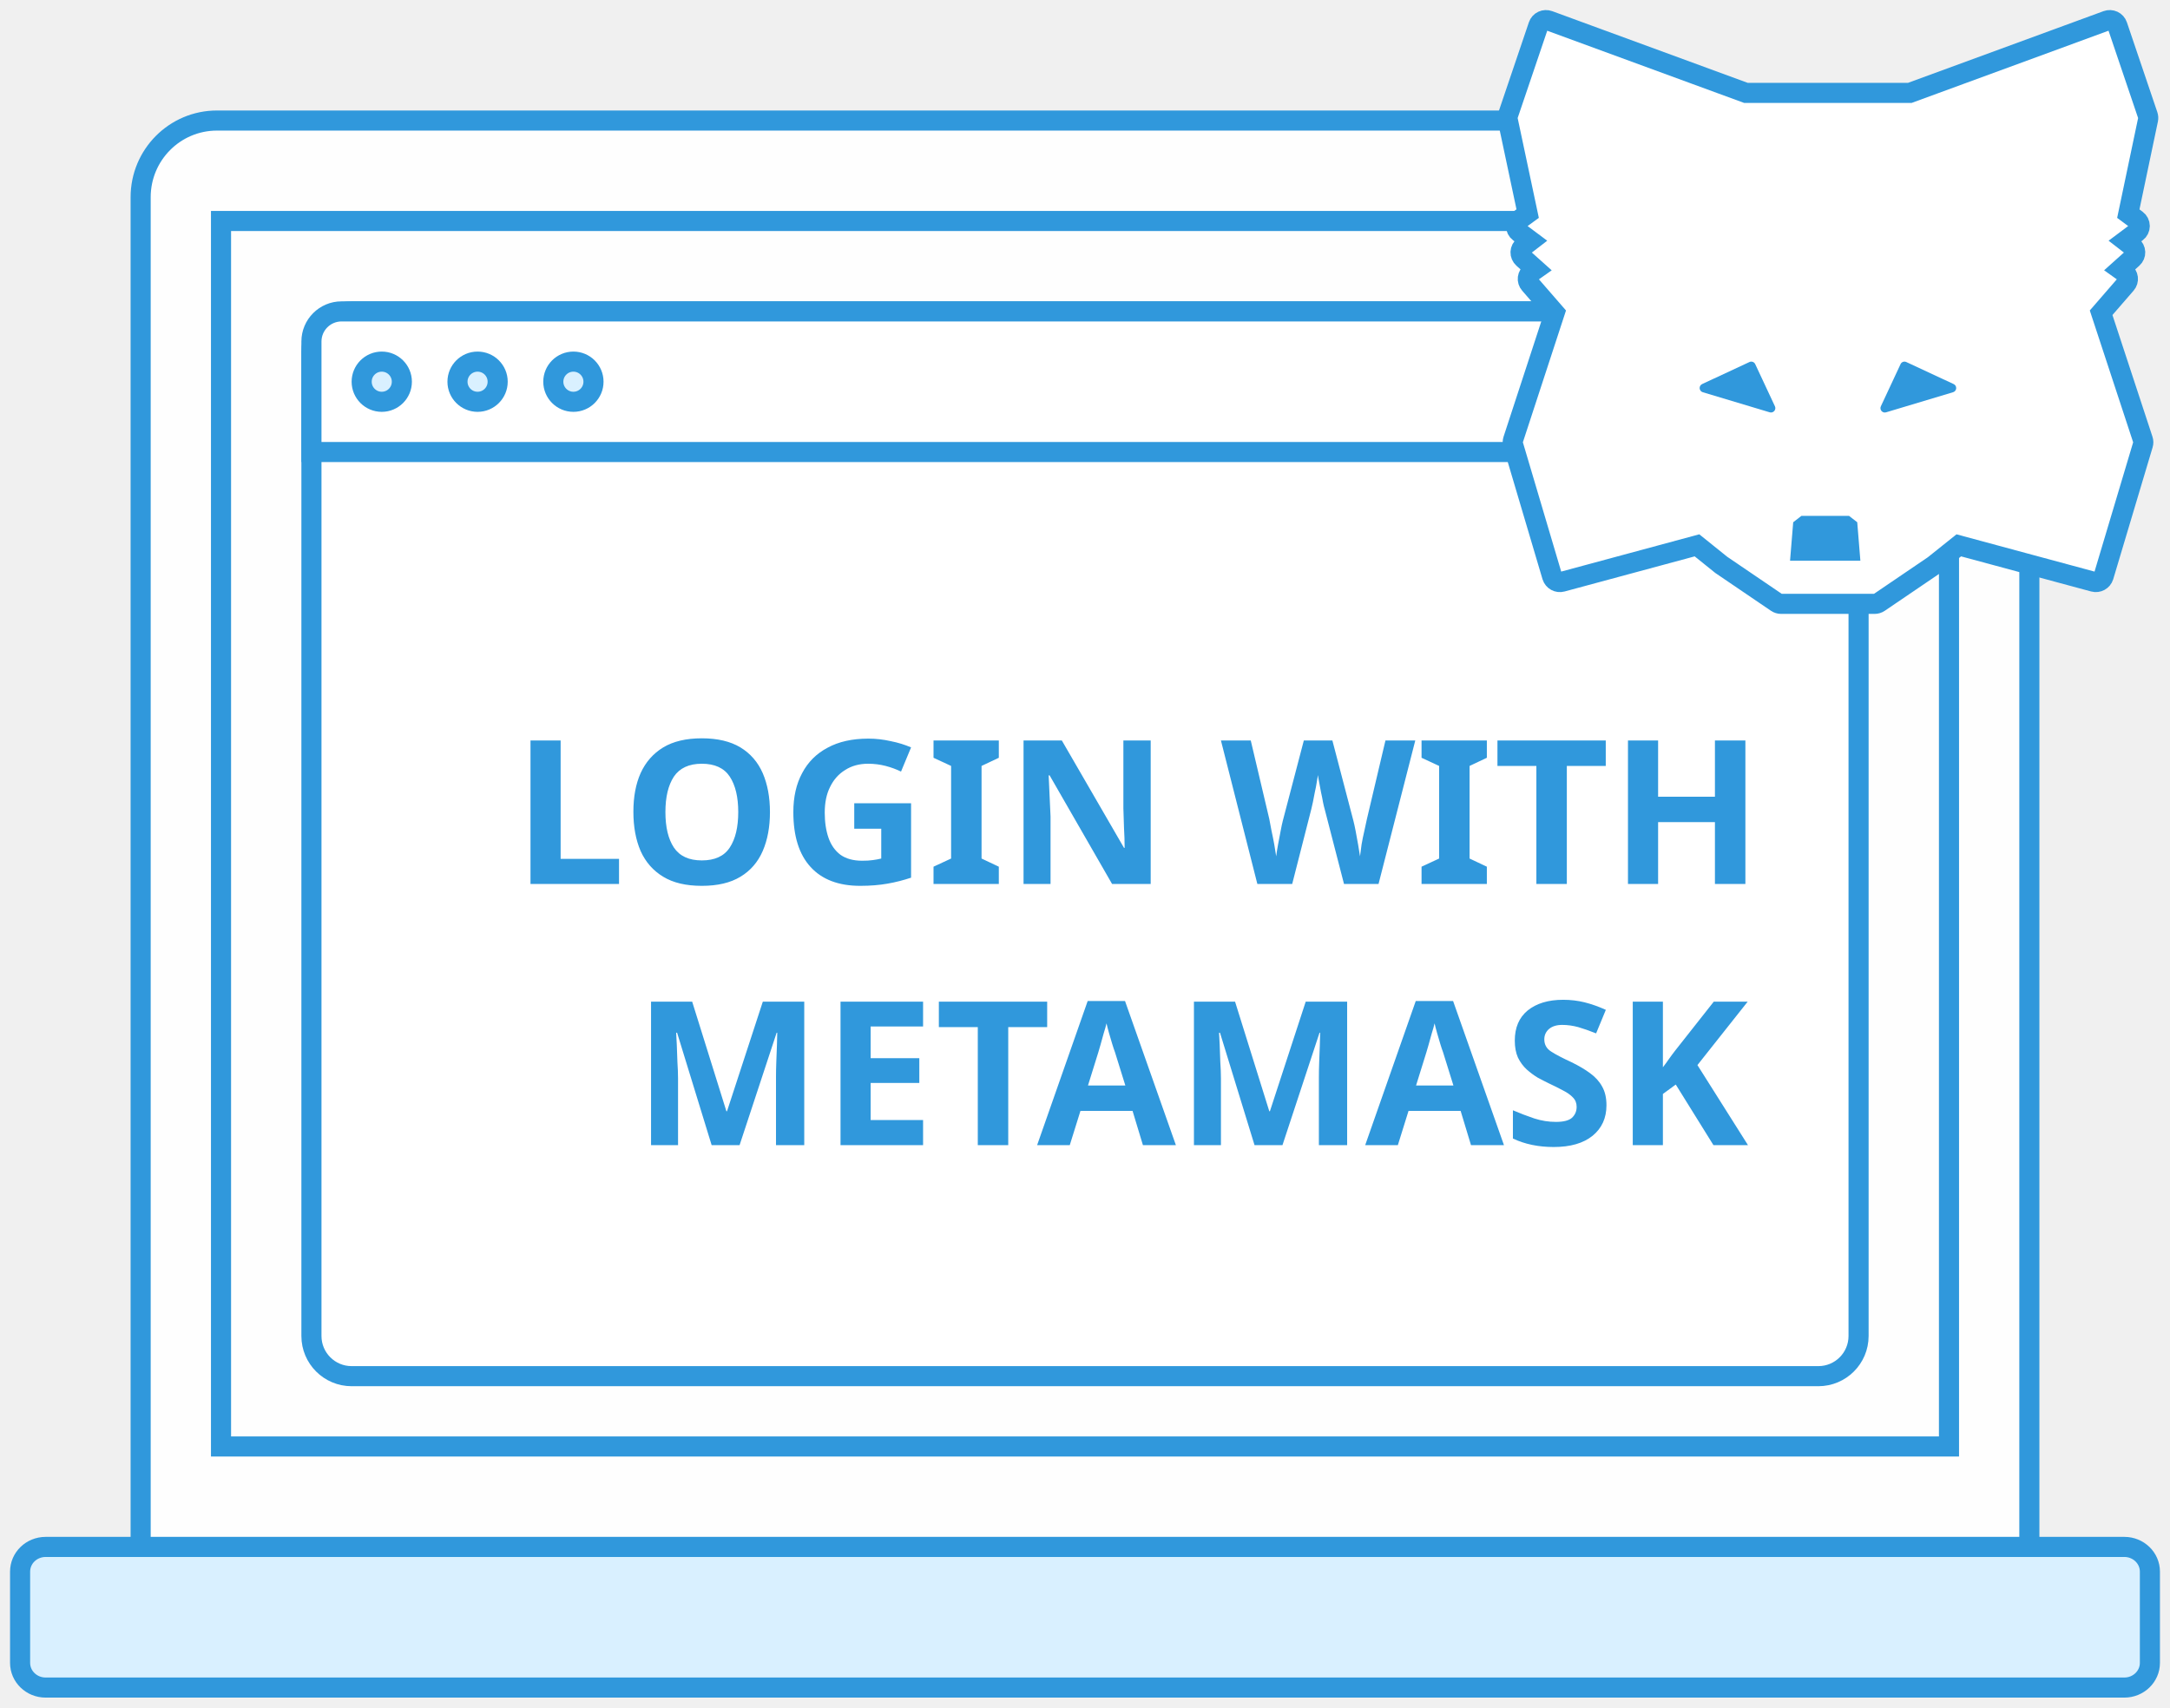
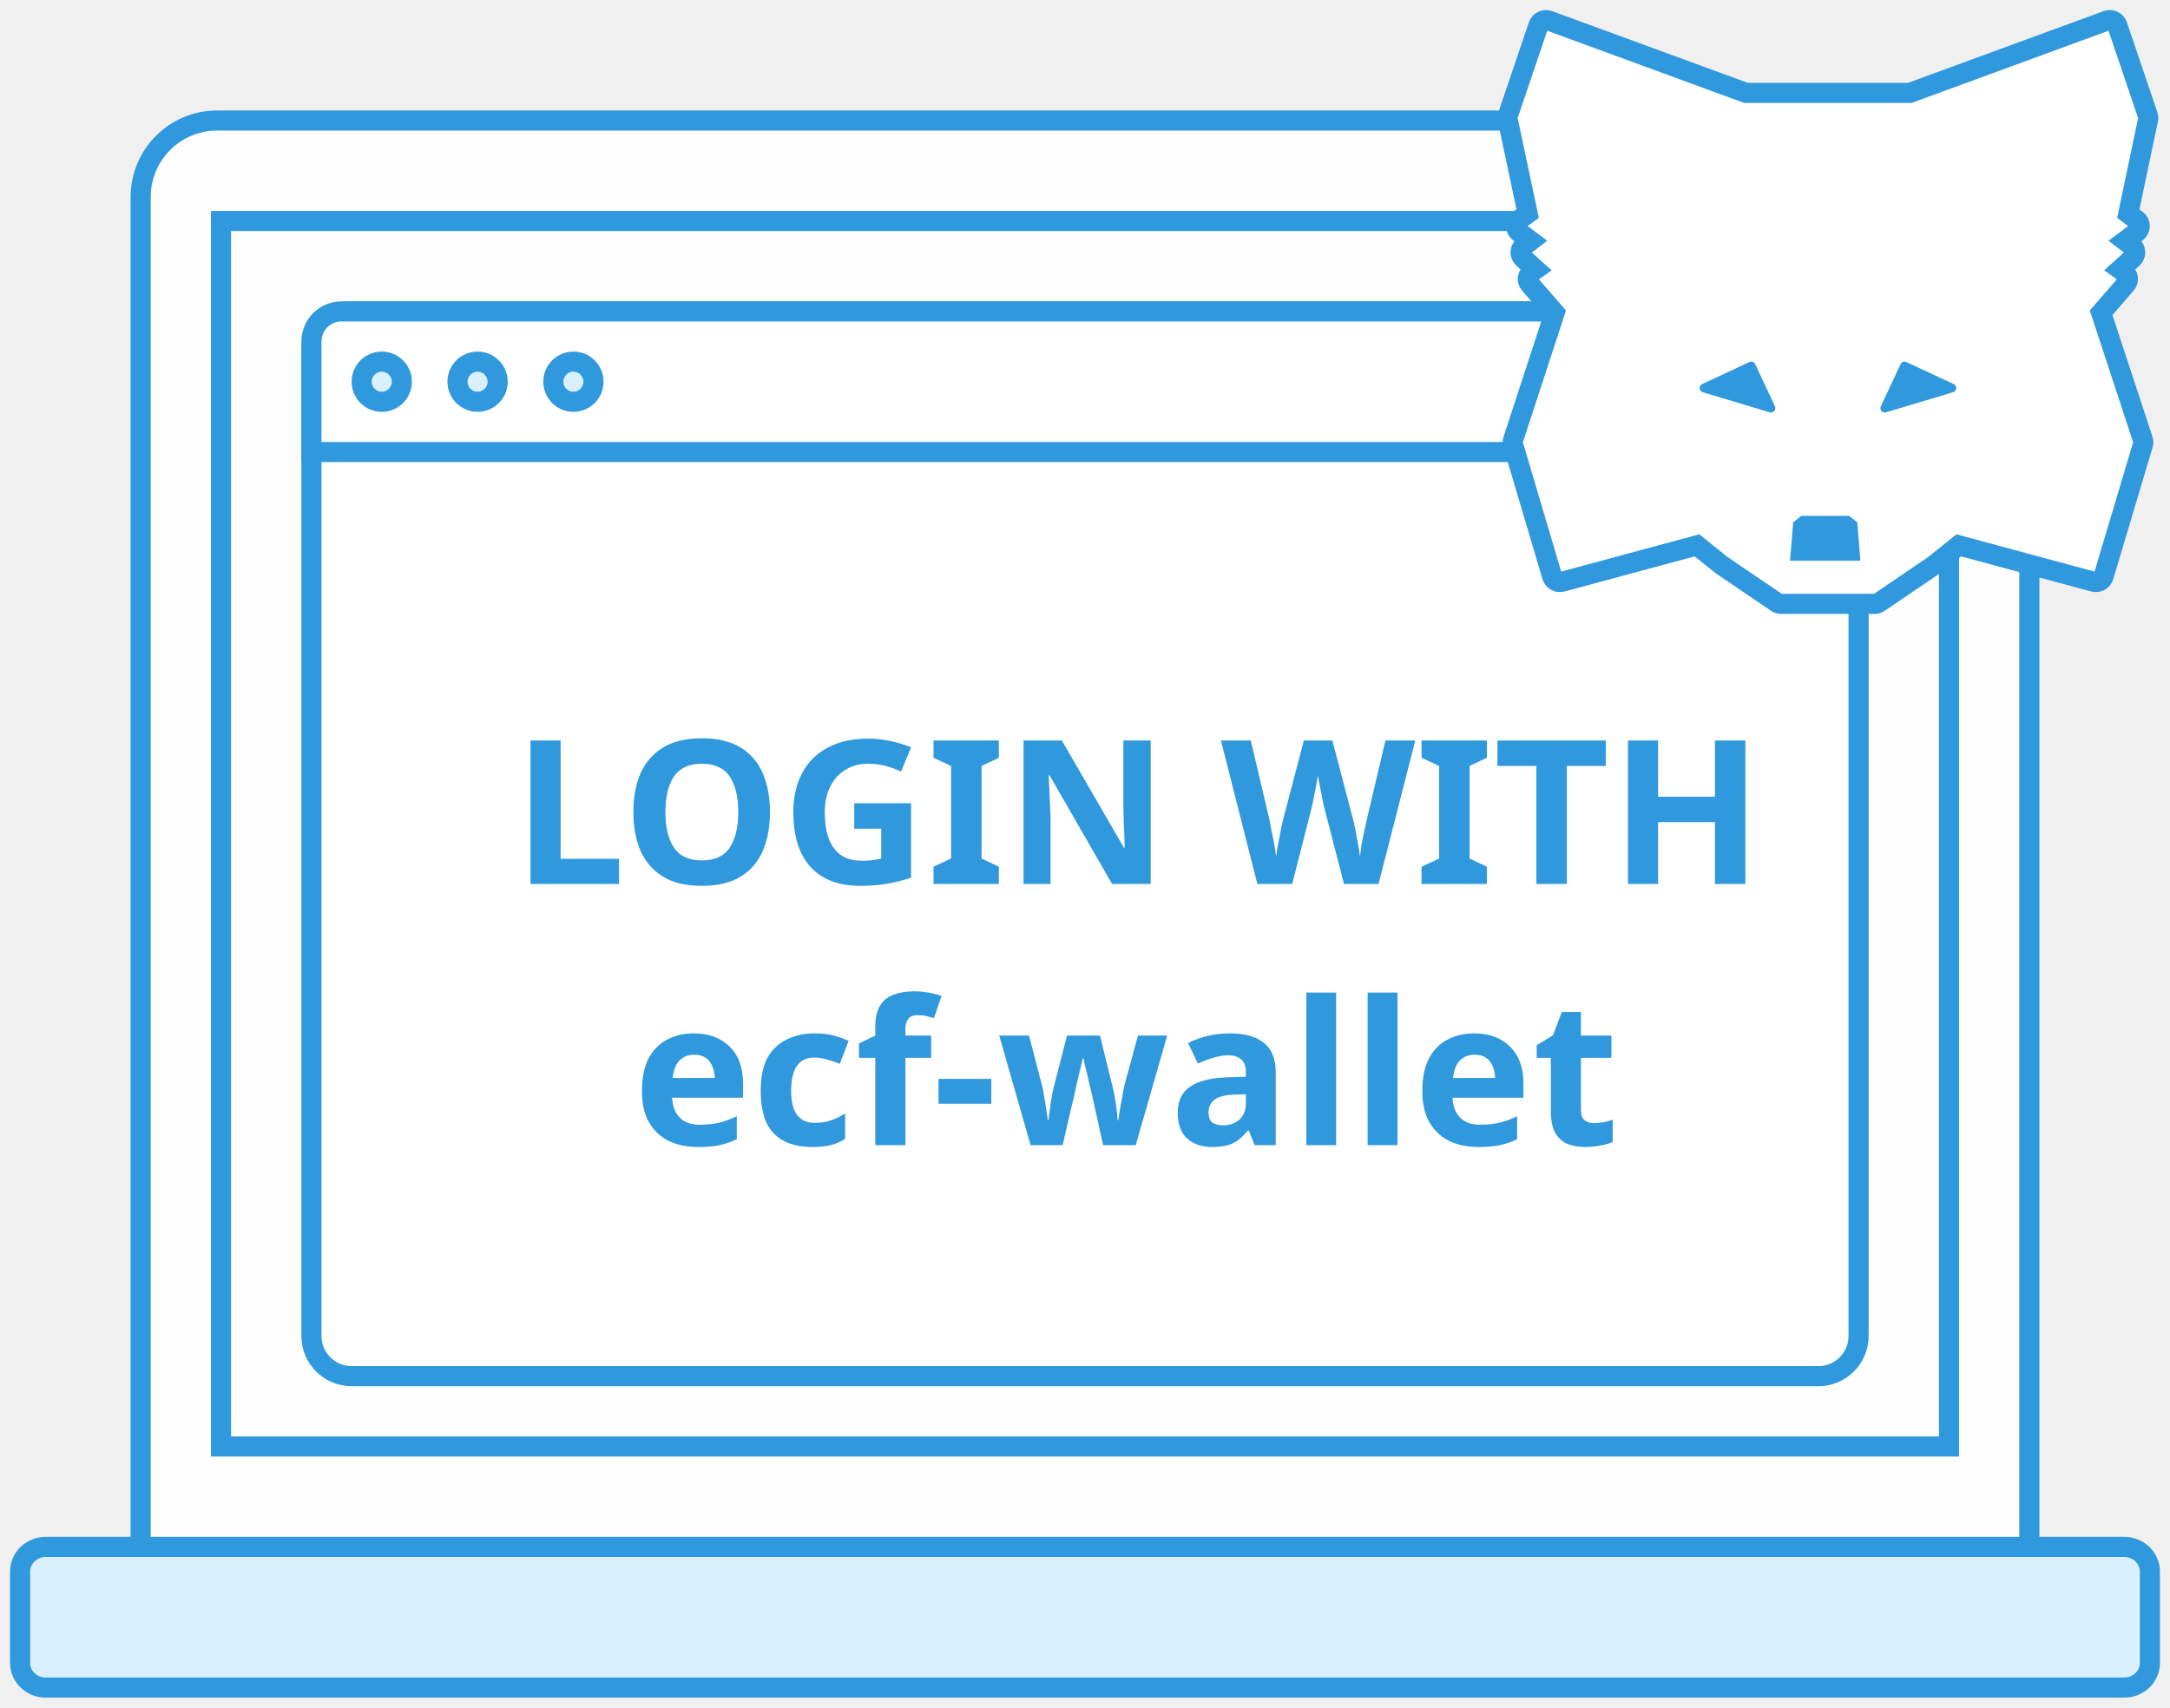
<svg xmlns="http://www.w3.org/2000/svg" height="85" width="108">
  <g fill="none" fill-rule="evenodd">
    <path d="M97.202 84H10.798A3.807 3.807 0 017 80.185V9.815C7 7.708 8.7 6 10.798 6h86.404A3.806 3.806 0 01101 9.815v70.37C101 82.292 99.3 84 97.202 84" fill="#fefefe" />
    <path d="M97.202 84H10.798A3.807 3.807 0 017 80.185V9.815C7 7.708 8.7 6 10.798 6h86.404A3.806 3.806 0 01101 9.815v70.37C101 82.292 99.3 84 97.202 84z" stroke="#3098dc" />
    <path d="M105.73 84H2.27C1.568 84 1 83.45 1 82.771V78.23C1 77.549 1.568 77 2.27 77h103.46c.7 0 1.27.55 1.27 1.229v4.542c0 .68-.57 1.229-1.27 1.229" fill="#d9f0ff" />
    <path d="M105.73 84H2.27C1.568 84 1 83.45 1 82.771V78.23C1 77.549 1.568 77 2.27 77h103.46c.7 0 1.27.55 1.27 1.229v4.542c0 .68-.57 1.229-1.27 1.229z" stroke="#3098dc" />
    <path d="M11 72h86V11H11z" fill="#fefefe" />
    <g stroke="#3098dc" transform="translate(1 1)">
      <path d="M10 71h86V10H10z" />
      <rect fill="#fff" height="53" rx="2" width="77" x="14.5" y="14.5" />
      <path d="M14.5 21.5h77V16a1.5 1.5 0 00-1.5-1.5H16a1.5 1.5 0 00-1.5 1.5z" fill="#fff" />
      <g fill="#d9f0ff">
        <circle cx="18" cy="18" r="1" />
        <circle cx="22.769" cy="18" r="1" />
        <circle cx="27.538" cy="18" r="1" />
      </g>
    </g>
    <path d="M93.299 30.058h-4.652a.401.401 0 01-.227-.07l-2.752-1.87-1.21-.973-6.718 1.814a.403.403 0 01-.49-.268l-1.947-6.568a.38.38 0 01.003-.228l2.07-6.327-1.243-1.43a.386.386 0 01.071-.572l.222-.157-.62-.555a.39.39 0 01-.13-.303.39.39 0 01.152-.293l.35-.27-.57-.426a.39.39 0 01-.157-.313.391.391 0 01.162-.312l.418-.305-.994-4.685a.379.379 0 01.013-.205l1.516-4.474c.034-.101.109-.185.206-.23a.406.406 0 01.31-.013l9.816 3.6h8.15l9.815-3.6a.405.405 0 01.31.013.392.392 0 01.207.23l1.516 4.476a.383.383 0 01.013.202l-.984 4.688.412.305a.386.386 0 01.002.622l-.57.427.349.27a.387.387 0 01.022.595l-.62.556.222.158a.387.387 0 01.07.57l-1.24 1.43 2.08 6.326a.382.382 0 01.004.23l-1.962 6.569a.403.403 0 01-.488.267l-6.718-1.814-1.247.998-2.716 1.845a.402.402 0 01-.226.07z" fill="#fff" stroke="#3098dc" />
    <g fill="#3098dc">
      <path d="M92.024 25.677h-2.367l-.41.318-.157 1.914h3.5l-.156-1.914zM94.59 18.125l-.98 2.099c-.079.17.079.354.258.3l3.337-1.001a.217.217 0 00.028-.405l-2.358-1.098a.215.215 0 00-.286.105M87.07 18.02l-2.355 1.097a.218.218 0 00.03.406l3.336 1.001a.217.217 0 00.257-.3l-.982-2.1a.216.216 0 00-.286-.104" />
    </g>
    <text fill="#3098dc" font-family="RobotoMono-Bold, Roboto Mono" font-size="10" font-weight="bold" transform="translate(1 1)">
      <tspan x="24.495" y="43">LOGIN WITH </tspan>
-       <tspan x="30.496" y="56">METAMASK</tspan>
+       <tspan x="30.496" y="56">ecf-wallet</tspan>
    </text>
  </g>
</svg>
